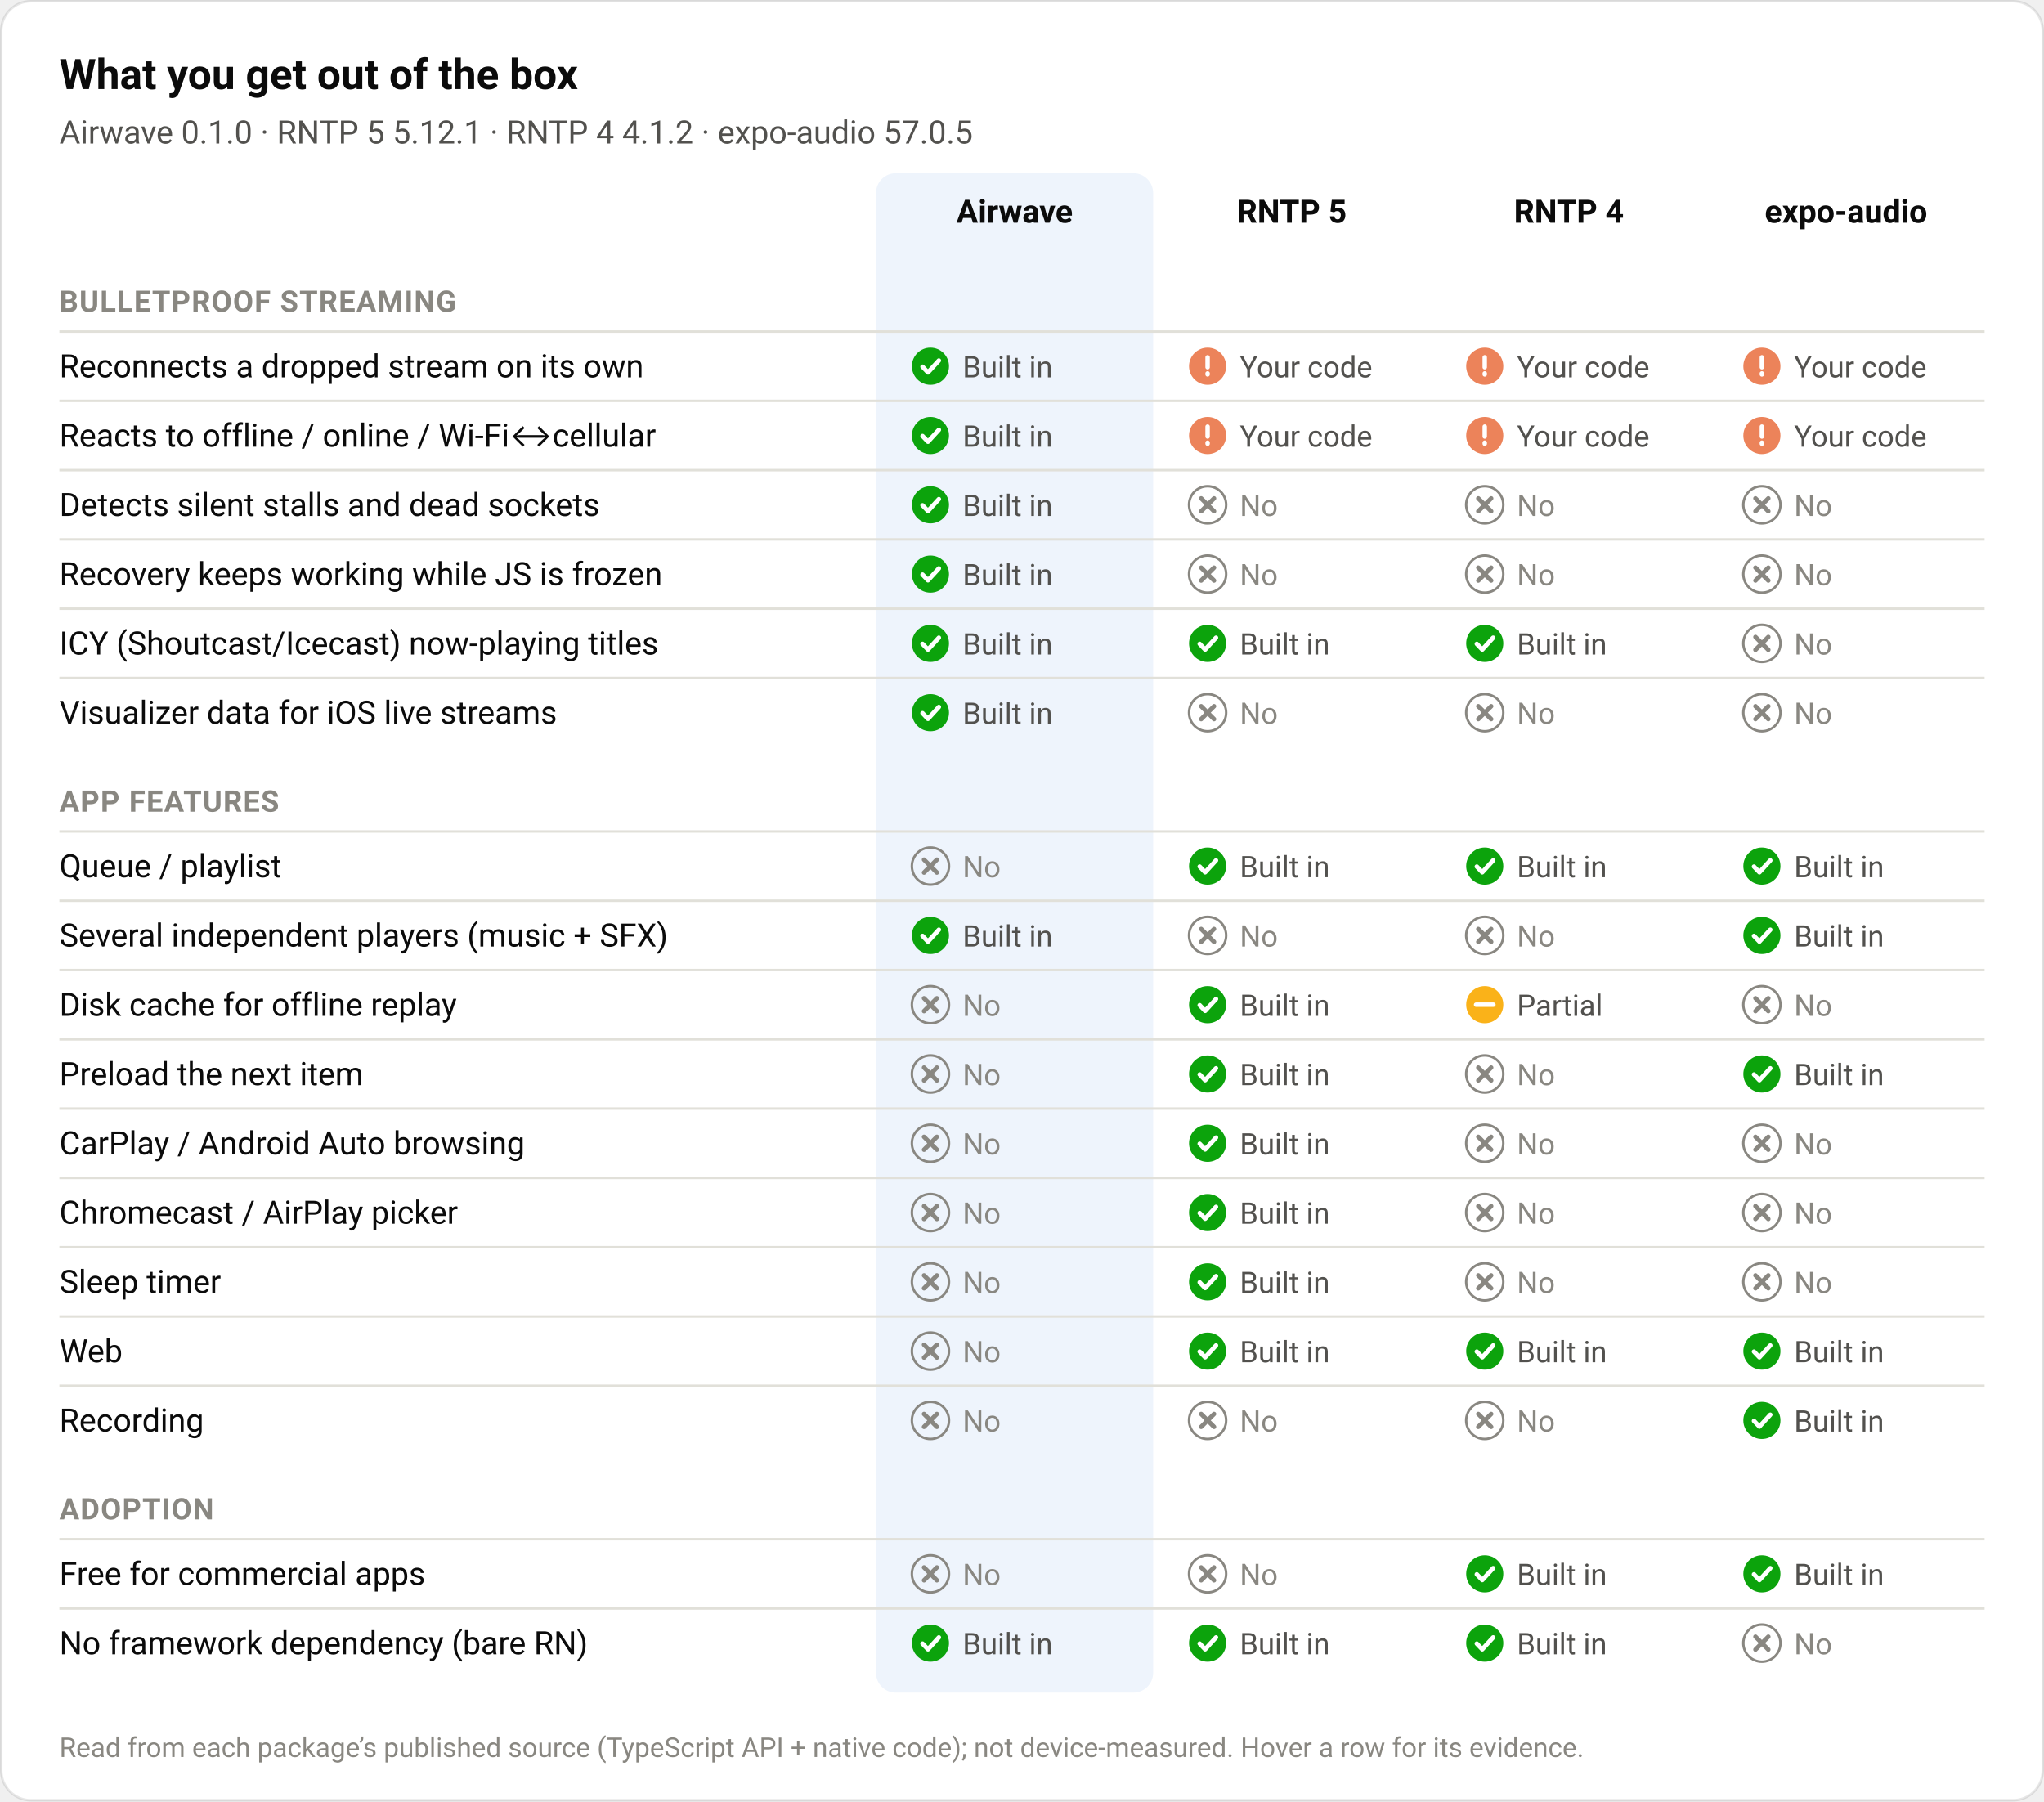
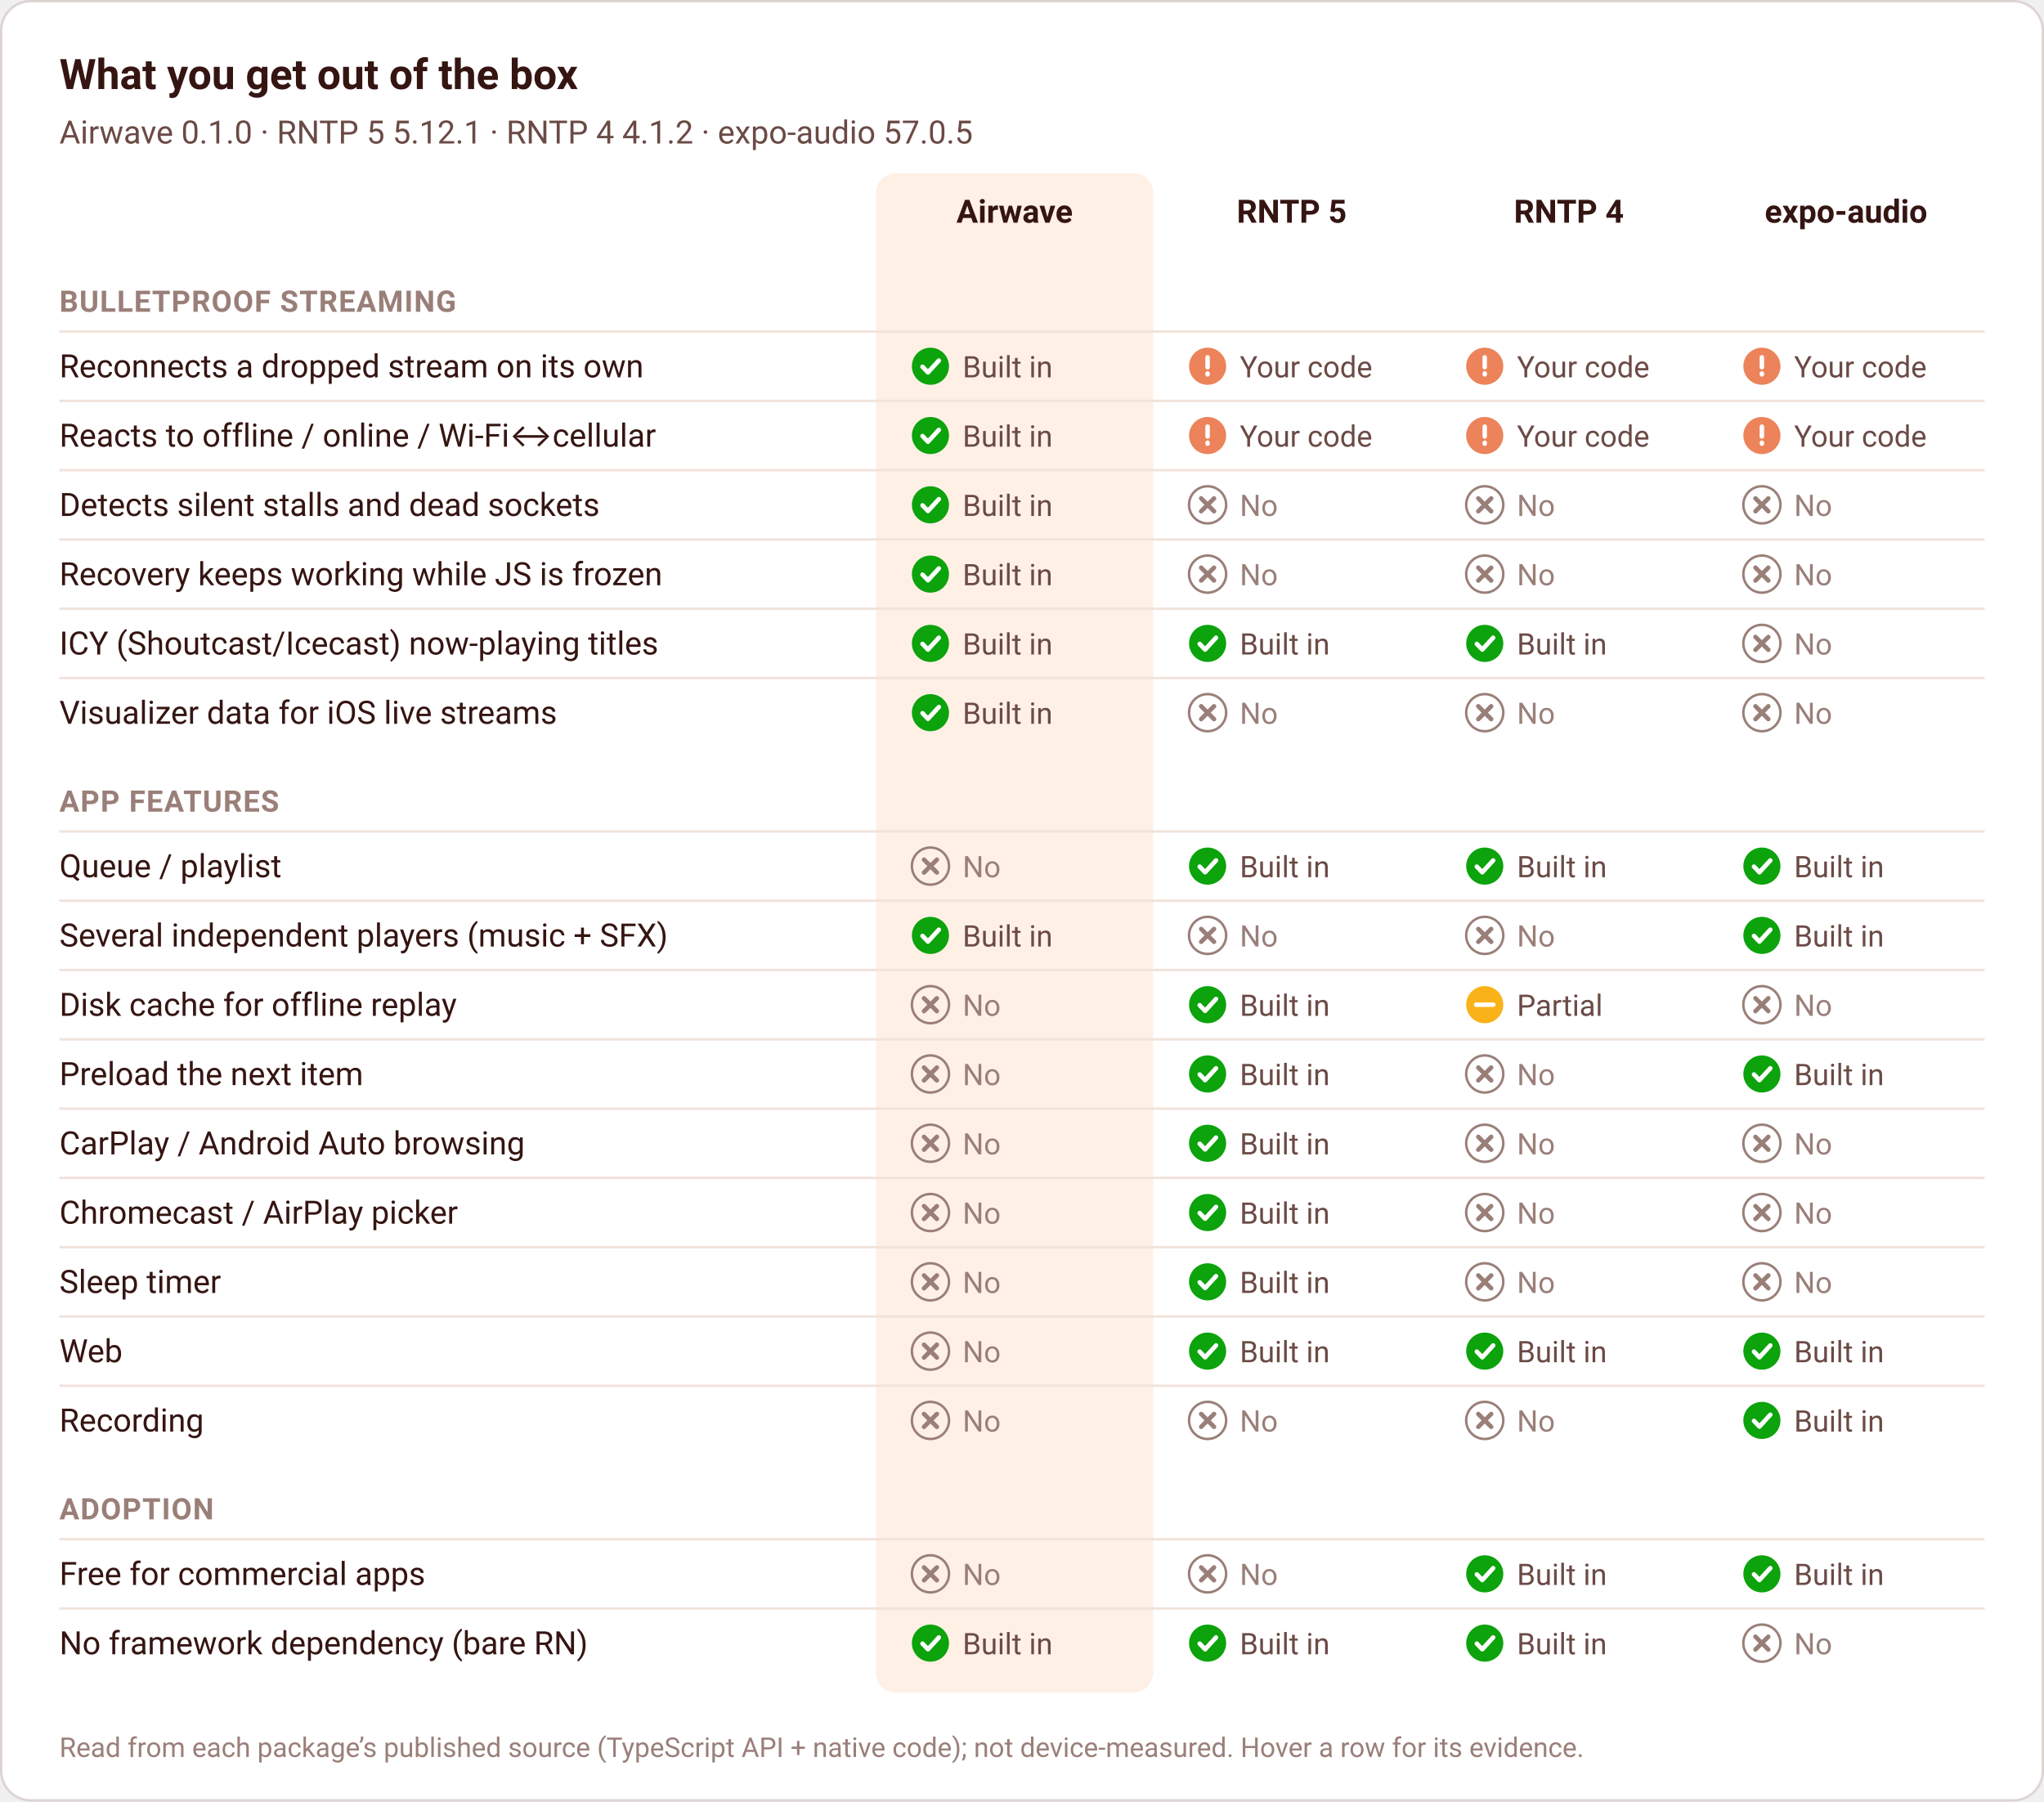
<svg xmlns="http://www.w3.org/2000/svg" width="826" height="728" viewBox="0 0 826 728" font-family="system-ui, -apple-system, &quot;Segoe UI&quot;, Roboto, sans-serif" role="img" aria-labelledby="t d">
-   <rect x="0.5" y="0.5" width="825" height="727" rx="12" fill="#ffffff" stroke="rgba(11,11,11,0.10)" />
-   <text x="24" y="36" font-size="17" font-weight="600" fill="#0b0b0b">What you get out of the box</text>
-   <text x="24" y="58" font-size="13" fill="#52514e">Airwave 0.1.0 · RNTP 5 5.12.1 · RNTP 4 4.1.2 · expo-audio 57.0.5</text>
-   <rect x="354" y="70" width="112" height="614" rx="8" fill="#eef4fc" />
-   <text x="410" y="90" font-size="13" font-weight="600" fill="#0b0b0b" text-anchor="middle">Airwave</text>
-   <text x="522" y="90" font-size="13" font-weight="600" fill="#0b0b0b" text-anchor="middle">RNTP 5</text>
-   <text x="634" y="90" font-size="13" font-weight="600" fill="#0b0b0b" text-anchor="middle">RNTP 4</text>
-   <text x="746" y="90" font-size="13" font-weight="600" fill="#0b0b0b" text-anchor="middle">expo-audio</text>
-   <text x="24" y="126" font-size="12" font-weight="600" fill="#898781" letter-spacing="0.4">BULLETPROOF STREAMING</text>
-   <line x1="24" y1="134" x2="802" y2="134" stroke="#e1e0d9" stroke-width="1" />
-   <text x="24" y="152.5" font-size="13" fill="#0b0b0b">Reconnects a dropped stream on its own</text>
+   <rect x="0.5" y="0.5" width="825" height="727" rx="12" fill="#ffffff" stroke="rgba(91,34,28,0.16)" />
+   <text x="24" y="36" font-size="17" font-weight="600" fill="#351512">What you get out of the box</text>
+   <text x="24" y="58" font-size="13" fill="#6b4a45">Airwave 0.1.0 · RNTP 5 5.12.1 · RNTP 4 4.1.2 · expo-audio 57.0.5</text>
+   <rect x="354" y="70" width="112" height="614" rx="8" fill="#fff0e6" />
+   <text x="410" y="90" font-size="13" font-weight="600" fill="#351512" text-anchor="middle">Airwave</text>
+   <text x="522" y="90" font-size="13" font-weight="600" fill="#351512" text-anchor="middle">RNTP 5</text>
+   <text x="634" y="90" font-size="13" font-weight="600" fill="#351512" text-anchor="middle">RNTP 4</text>
+   <text x="746" y="90" font-size="13" font-weight="600" fill="#351512" text-anchor="middle">expo-audio</text>
+   <text x="24" y="126" font-size="12" font-weight="600" fill="#9a7f79" letter-spacing="0.4">BULLETPROOF STREAMING</text>
+   <line x1="24" y1="134" x2="802" y2="134" stroke="#f1e3da" stroke-width="1" />
+   <text x="24" y="152.5" font-size="13" fill="#351512">Reconnects a dropped stream on its own</text>
  <g transform="translate(376,148)">
    <circle r="7.5" fill="#0ca30c" stroke="none" stroke-width="1" />
    <path d="M-3.2,0.2l2.2,2.3l4.4,-4.8" stroke="#ffffff" stroke-width="1.8" stroke-linecap="round" stroke-linejoin="round" fill="none" />
  </g>
-   <text x="389" y="152.5" font-size="12" fill="#52514e">Built in</text>
+   <text x="389" y="152.5" font-size="12" fill="#6b4a45">Built in</text>
  <g transform="translate(488,148)">
    <circle r="7.5" fill="#ec835a" stroke="none" stroke-width="1" />
    <path d="M0,-3.6v4M0,2.9v0.4" stroke="#ffffff" stroke-width="1.8" stroke-linecap="round" stroke-linejoin="round" fill="none" />
  </g>
-   <text x="501" y="152.5" font-size="12" fill="#52514e">Your code</text>
+   <text x="501" y="152.5" font-size="12" fill="#6b4a45">Your code</text>
  <g transform="translate(600,148)">
    <circle r="7.5" fill="#ec835a" stroke="none" stroke-width="1" />
    <path d="M0,-3.6v4M0,2.9v0.4" stroke="#ffffff" stroke-width="1.8" stroke-linecap="round" stroke-linejoin="round" fill="none" />
  </g>
-   <text x="613" y="152.5" font-size="12" fill="#52514e">Your code</text>
+   <text x="613" y="152.5" font-size="12" fill="#6b4a45">Your code</text>
  <g transform="translate(712,148)">
    <circle r="7.5" fill="#ec835a" stroke="none" stroke-width="1" />
    <path d="M0,-3.6v4M0,2.9v0.4" stroke="#ffffff" stroke-width="1.8" stroke-linecap="round" stroke-linejoin="round" fill="none" />
  </g>
-   <text x="725" y="152.5" font-size="12" fill="#52514e">Your code</text>
-   <line x1="24" y1="162" x2="802" y2="162" stroke="#e1e0d9" stroke-width="1" />
-   <text x="24" y="180.5" font-size="13" fill="#0b0b0b">Reacts to offline / online / Wi-Fi↔cellular</text>
+   <text x="725" y="152.5" font-size="12" fill="#6b4a45">Your code</text>
+   <line x1="24" y1="162" x2="802" y2="162" stroke="#f1e3da" stroke-width="1" />
+   <text x="24" y="180.5" font-size="13" fill="#351512">Reacts to offline / online / Wi-Fi↔cellular</text>
  <g transform="translate(376,176)">
    <circle r="7.5" fill="#0ca30c" stroke="none" stroke-width="1" />
    <path d="M-3.2,0.2l2.2,2.3l4.4,-4.8" stroke="#ffffff" stroke-width="1.8" stroke-linecap="round" stroke-linejoin="round" fill="none" />
  </g>
-   <text x="389" y="180.5" font-size="12" fill="#52514e">Built in</text>
+   <text x="389" y="180.5" font-size="12" fill="#6b4a45">Built in</text>
  <g transform="translate(488,176)">
    <circle r="7.5" fill="#ec835a" stroke="none" stroke-width="1" />
    <path d="M0,-3.6v4M0,2.9v0.4" stroke="#ffffff" stroke-width="1.8" stroke-linecap="round" stroke-linejoin="round" fill="none" />
  </g>
-   <text x="501" y="180.5" font-size="12" fill="#52514e">Your code</text>
+   <text x="501" y="180.5" font-size="12" fill="#6b4a45">Your code</text>
  <g transform="translate(600,176)">
    <circle r="7.5" fill="#ec835a" stroke="none" stroke-width="1" />
    <path d="M0,-3.6v4M0,2.9v0.4" stroke="#ffffff" stroke-width="1.8" stroke-linecap="round" stroke-linejoin="round" fill="none" />
  </g>
-   <text x="613" y="180.5" font-size="12" fill="#52514e">Your code</text>
+   <text x="613" y="180.5" font-size="12" fill="#6b4a45">Your code</text>
  <g transform="translate(712,176)">
    <circle r="7.5" fill="#ec835a" stroke="none" stroke-width="1" />
    <path d="M0,-3.6v4M0,2.9v0.4" stroke="#ffffff" stroke-width="1.8" stroke-linecap="round" stroke-linejoin="round" fill="none" />
  </g>
-   <text x="725" y="180.5" font-size="12" fill="#52514e">Your code</text>
-   <line x1="24" y1="190" x2="802" y2="190" stroke="#e1e0d9" stroke-width="1" />
-   <text x="24" y="208.5" font-size="13" fill="#0b0b0b">Detects silent stalls and dead sockets</text>
+   <text x="725" y="180.5" font-size="12" fill="#6b4a45">Your code</text>
+   <line x1="24" y1="190" x2="802" y2="190" stroke="#f1e3da" stroke-width="1" />
+   <text x="24" y="208.5" font-size="13" fill="#351512">Detects silent stalls and dead sockets</text>
  <g transform="translate(376,204)">
    <circle r="7.5" fill="#0ca30c" stroke="none" stroke-width="1" />
    <path d="M-3.2,0.2l2.2,2.3l4.4,-4.8" stroke="#ffffff" stroke-width="1.8" stroke-linecap="round" stroke-linejoin="round" fill="none" />
  </g>
-   <text x="389" y="208.5" font-size="12" fill="#52514e">Built in</text>
+   <text x="389" y="208.5" font-size="12" fill="#6b4a45">Built in</text>
  <g transform="translate(488,204)">
-     <circle r="7.5" fill="none" stroke="#898781" stroke-width="1" />
-     <path d="M-2.6,-2.6l5.2,5.2M2.6,-2.6l-5.2,5.2" stroke="#898781" stroke-width="1.8" stroke-linecap="round" stroke-linejoin="round" fill="none" />
-   </g>
-   <text x="501" y="208.5" font-size="12" fill="#898781">No</text>
+     <circle r="7.5" fill="none" stroke="#9a7f79" stroke-width="1" />
+     <path d="M-2.6,-2.6l5.2,5.2M2.6,-2.6l-5.2,5.2" stroke="#9a7f79" stroke-width="1.8" stroke-linecap="round" stroke-linejoin="round" fill="none" />
+   </g>
+   <text x="501" y="208.5" font-size="12" fill="#9a7f79">No</text>
  <g transform="translate(600,204)">
-     <circle r="7.5" fill="none" stroke="#898781" stroke-width="1" />
-     <path d="M-2.6,-2.6l5.2,5.2M2.6,-2.6l-5.2,5.2" stroke="#898781" stroke-width="1.8" stroke-linecap="round" stroke-linejoin="round" fill="none" />
-   </g>
-   <text x="613" y="208.5" font-size="12" fill="#898781">No</text>
+     <circle r="7.5" fill="none" stroke="#9a7f79" stroke-width="1" />
+     <path d="M-2.6,-2.6l5.2,5.2M2.6,-2.6l-5.2,5.2" stroke="#9a7f79" stroke-width="1.8" stroke-linecap="round" stroke-linejoin="round" fill="none" />
+   </g>
+   <text x="613" y="208.5" font-size="12" fill="#9a7f79">No</text>
  <g transform="translate(712,204)">
-     <circle r="7.5" fill="none" stroke="#898781" stroke-width="1" />
-     <path d="M-2.6,-2.6l5.2,5.2M2.6,-2.6l-5.2,5.2" stroke="#898781" stroke-width="1.8" stroke-linecap="round" stroke-linejoin="round" fill="none" />
-   </g>
-   <text x="725" y="208.5" font-size="12" fill="#898781">No</text>
-   <line x1="24" y1="218" x2="802" y2="218" stroke="#e1e0d9" stroke-width="1" />
-   <text x="24" y="236.5" font-size="13" fill="#0b0b0b">Recovery keeps working while JS is frozen</text>
+     <circle r="7.5" fill="none" stroke="#9a7f79" stroke-width="1" />
+     <path d="M-2.6,-2.6l5.2,5.2M2.6,-2.6l-5.2,5.2" stroke="#9a7f79" stroke-width="1.8" stroke-linecap="round" stroke-linejoin="round" fill="none" />
+   </g>
+   <text x="725" y="208.5" font-size="12" fill="#9a7f79">No</text>
+   <line x1="24" y1="218" x2="802" y2="218" stroke="#f1e3da" stroke-width="1" />
+   <text x="24" y="236.5" font-size="13" fill="#351512">Recovery keeps working while JS is frozen</text>
  <g transform="translate(376,232)">
    <circle r="7.5" fill="#0ca30c" stroke="none" stroke-width="1" />
    <path d="M-3.2,0.2l2.2,2.3l4.4,-4.8" stroke="#ffffff" stroke-width="1.8" stroke-linecap="round" stroke-linejoin="round" fill="none" />
  </g>
-   <text x="389" y="236.5" font-size="12" fill="#52514e">Built in</text>
+   <text x="389" y="236.5" font-size="12" fill="#6b4a45">Built in</text>
  <g transform="translate(488,232)">
-     <circle r="7.5" fill="none" stroke="#898781" stroke-width="1" />
-     <path d="M-2.6,-2.6l5.2,5.2M2.6,-2.6l-5.2,5.2" stroke="#898781" stroke-width="1.8" stroke-linecap="round" stroke-linejoin="round" fill="none" />
-   </g>
-   <text x="501" y="236.5" font-size="12" fill="#898781">No</text>
+     <circle r="7.5" fill="none" stroke="#9a7f79" stroke-width="1" />
+     <path d="M-2.6,-2.6l5.2,5.2M2.6,-2.6l-5.2,5.2" stroke="#9a7f79" stroke-width="1.8" stroke-linecap="round" stroke-linejoin="round" fill="none" />
+   </g>
+   <text x="501" y="236.5" font-size="12" fill="#9a7f79">No</text>
  <g transform="translate(600,232)">
-     <circle r="7.5" fill="none" stroke="#898781" stroke-width="1" />
-     <path d="M-2.6,-2.6l5.2,5.2M2.6,-2.6l-5.2,5.2" stroke="#898781" stroke-width="1.8" stroke-linecap="round" stroke-linejoin="round" fill="none" />
-   </g>
-   <text x="613" y="236.5" font-size="12" fill="#898781">No</text>
+     <circle r="7.5" fill="none" stroke="#9a7f79" stroke-width="1" />
+     <path d="M-2.6,-2.6l5.2,5.2M2.6,-2.6l-5.2,5.2" stroke="#9a7f79" stroke-width="1.8" stroke-linecap="round" stroke-linejoin="round" fill="none" />
+   </g>
+   <text x="613" y="236.5" font-size="12" fill="#9a7f79">No</text>
  <g transform="translate(712,232)">
-     <circle r="7.5" fill="none" stroke="#898781" stroke-width="1" />
-     <path d="M-2.6,-2.6l5.2,5.2M2.6,-2.6l-5.2,5.2" stroke="#898781" stroke-width="1.8" stroke-linecap="round" stroke-linejoin="round" fill="none" />
-   </g>
-   <text x="725" y="236.5" font-size="12" fill="#898781">No</text>
-   <line x1="24" y1="246" x2="802" y2="246" stroke="#e1e0d9" stroke-width="1" />
-   <text x="24" y="264.5" font-size="13" fill="#0b0b0b">ICY (Shoutcast/Icecast) now-playing titles</text>
+     <circle r="7.5" fill="none" stroke="#9a7f79" stroke-width="1" />
+     <path d="M-2.6,-2.6l5.2,5.2M2.6,-2.6l-5.2,5.2" stroke="#9a7f79" stroke-width="1.8" stroke-linecap="round" stroke-linejoin="round" fill="none" />
+   </g>
+   <text x="725" y="236.5" font-size="12" fill="#9a7f79">No</text>
+   <line x1="24" y1="246" x2="802" y2="246" stroke="#f1e3da" stroke-width="1" />
+   <text x="24" y="264.5" font-size="13" fill="#351512">ICY (Shoutcast/Icecast) now-playing titles</text>
  <g transform="translate(376,260)">
    <circle r="7.5" fill="#0ca30c" stroke="none" stroke-width="1" />
    <path d="M-3.2,0.2l2.2,2.3l4.4,-4.8" stroke="#ffffff" stroke-width="1.8" stroke-linecap="round" stroke-linejoin="round" fill="none" />
  </g>
-   <text x="389" y="264.5" font-size="12" fill="#52514e">Built in</text>
+   <text x="389" y="264.5" font-size="12" fill="#6b4a45">Built in</text>
  <g transform="translate(488,260)">
    <circle r="7.5" fill="#0ca30c" stroke="none" stroke-width="1" />
    <path d="M-3.2,0.2l2.2,2.3l4.4,-4.8" stroke="#ffffff" stroke-width="1.8" stroke-linecap="round" stroke-linejoin="round" fill="none" />
  </g>
-   <text x="501" y="264.5" font-size="12" fill="#52514e">Built in</text>
+   <text x="501" y="264.5" font-size="12" fill="#6b4a45">Built in</text>
  <g transform="translate(600,260)">
    <circle r="7.5" fill="#0ca30c" stroke="none" stroke-width="1" />
    <path d="M-3.2,0.2l2.2,2.3l4.4,-4.8" stroke="#ffffff" stroke-width="1.8" stroke-linecap="round" stroke-linejoin="round" fill="none" />
  </g>
-   <text x="613" y="264.5" font-size="12" fill="#52514e">Built in</text>
+   <text x="613" y="264.5" font-size="12" fill="#6b4a45">Built in</text>
  <g transform="translate(712,260)">
-     <circle r="7.5" fill="none" stroke="#898781" stroke-width="1" />
-     <path d="M-2.6,-2.6l5.2,5.2M2.6,-2.6l-5.2,5.2" stroke="#898781" stroke-width="1.8" stroke-linecap="round" stroke-linejoin="round" fill="none" />
-   </g>
-   <text x="725" y="264.5" font-size="12" fill="#898781">No</text>
-   <line x1="24" y1="274" x2="802" y2="274" stroke="#e1e0d9" stroke-width="1" />
-   <text x="24" y="292.5" font-size="13" fill="#0b0b0b">Visualizer data for iOS live streams</text>
+     <circle r="7.5" fill="none" stroke="#9a7f79" stroke-width="1" />
+     <path d="M-2.6,-2.6l5.2,5.2M2.6,-2.6l-5.2,5.2" stroke="#9a7f79" stroke-width="1.8" stroke-linecap="round" stroke-linejoin="round" fill="none" />
+   </g>
+   <text x="725" y="264.5" font-size="12" fill="#9a7f79">No</text>
+   <line x1="24" y1="274" x2="802" y2="274" stroke="#f1e3da" stroke-width="1" />
+   <text x="24" y="292.5" font-size="13" fill="#351512">Visualizer data for iOS live streams</text>
  <g transform="translate(376,288)">
    <circle r="7.5" fill="#0ca30c" stroke="none" stroke-width="1" />
    <path d="M-3.2,0.2l2.2,2.3l4.4,-4.8" stroke="#ffffff" stroke-width="1.8" stroke-linecap="round" stroke-linejoin="round" fill="none" />
  </g>
-   <text x="389" y="292.5" font-size="12" fill="#52514e">Built in</text>
+   <text x="389" y="292.5" font-size="12" fill="#6b4a45">Built in</text>
  <g transform="translate(488,288)">
-     <circle r="7.5" fill="none" stroke="#898781" stroke-width="1" />
-     <path d="M-2.6,-2.6l5.2,5.2M2.6,-2.6l-5.2,5.2" stroke="#898781" stroke-width="1.8" stroke-linecap="round" stroke-linejoin="round" fill="none" />
-   </g>
-   <text x="501" y="292.5" font-size="12" fill="#898781">No</text>
+     <circle r="7.5" fill="none" stroke="#9a7f79" stroke-width="1" />
+     <path d="M-2.6,-2.6l5.2,5.2M2.6,-2.6l-5.2,5.2" stroke="#9a7f79" stroke-width="1.8" stroke-linecap="round" stroke-linejoin="round" fill="none" />
+   </g>
+   <text x="501" y="292.5" font-size="12" fill="#9a7f79">No</text>
  <g transform="translate(600,288)">
-     <circle r="7.5" fill="none" stroke="#898781" stroke-width="1" />
-     <path d="M-2.6,-2.6l5.2,5.2M2.6,-2.6l-5.2,5.2" stroke="#898781" stroke-width="1.8" stroke-linecap="round" stroke-linejoin="round" fill="none" />
-   </g>
-   <text x="613" y="292.5" font-size="12" fill="#898781">No</text>
+     <circle r="7.5" fill="none" stroke="#9a7f79" stroke-width="1" />
+     <path d="M-2.6,-2.6l5.2,5.2M2.6,-2.6l-5.2,5.2" stroke="#9a7f79" stroke-width="1.8" stroke-linecap="round" stroke-linejoin="round" fill="none" />
+   </g>
+   <text x="613" y="292.5" font-size="12" fill="#9a7f79">No</text>
  <g transform="translate(712,288)">
-     <circle r="7.5" fill="none" stroke="#898781" stroke-width="1" />
-     <path d="M-2.6,-2.6l5.2,5.2M2.6,-2.6l-5.2,5.2" stroke="#898781" stroke-width="1.8" stroke-linecap="round" stroke-linejoin="round" fill="none" />
-   </g>
-   <text x="725" y="292.5" font-size="12" fill="#898781">No</text>
-   <text x="24" y="328" font-size="12" font-weight="600" fill="#898781" letter-spacing="0.4">APP FEATURES</text>
-   <line x1="24" y1="336" x2="802" y2="336" stroke="#e1e0d9" stroke-width="1" />
-   <text x="24" y="354.5" font-size="13" fill="#0b0b0b">Queue / playlist</text>
+     <circle r="7.5" fill="none" stroke="#9a7f79" stroke-width="1" />
+     <path d="M-2.6,-2.6l5.2,5.2M2.6,-2.6l-5.2,5.2" stroke="#9a7f79" stroke-width="1.8" stroke-linecap="round" stroke-linejoin="round" fill="none" />
+   </g>
+   <text x="725" y="292.5" font-size="12" fill="#9a7f79">No</text>
+   <text x="24" y="328" font-size="12" font-weight="600" fill="#9a7f79" letter-spacing="0.4">APP FEATURES</text>
+   <line x1="24" y1="336" x2="802" y2="336" stroke="#f1e3da" stroke-width="1" />
+   <text x="24" y="354.5" font-size="13" fill="#351512">Queue / playlist</text>
  <g transform="translate(376,350)">
-     <circle r="7.5" fill="none" stroke="#898781" stroke-width="1" />
-     <path d="M-2.6,-2.6l5.2,5.2M2.6,-2.6l-5.2,5.2" stroke="#898781" stroke-width="1.8" stroke-linecap="round" stroke-linejoin="round" fill="none" />
-   </g>
-   <text x="389" y="354.5" font-size="12" fill="#898781">No</text>
+     <circle r="7.5" fill="none" stroke="#9a7f79" stroke-width="1" />
+     <path d="M-2.6,-2.6l5.2,5.2M2.6,-2.6l-5.2,5.2" stroke="#9a7f79" stroke-width="1.8" stroke-linecap="round" stroke-linejoin="round" fill="none" />
+   </g>
+   <text x="389" y="354.5" font-size="12" fill="#9a7f79">No</text>
  <g transform="translate(488,350)">
    <circle r="7.5" fill="#0ca30c" stroke="none" stroke-width="1" />
    <path d="M-3.2,0.2l2.2,2.3l4.4,-4.8" stroke="#ffffff" stroke-width="1.8" stroke-linecap="round" stroke-linejoin="round" fill="none" />
  </g>
-   <text x="501" y="354.5" font-size="12" fill="#52514e">Built in</text>
+   <text x="501" y="354.5" font-size="12" fill="#6b4a45">Built in</text>
  <g transform="translate(600,350)">
    <circle r="7.5" fill="#0ca30c" stroke="none" stroke-width="1" />
    <path d="M-3.2,0.2l2.2,2.3l4.4,-4.8" stroke="#ffffff" stroke-width="1.8" stroke-linecap="round" stroke-linejoin="round" fill="none" />
  </g>
-   <text x="613" y="354.5" font-size="12" fill="#52514e">Built in</text>
+   <text x="613" y="354.5" font-size="12" fill="#6b4a45">Built in</text>
  <g transform="translate(712,350)">
    <circle r="7.5" fill="#0ca30c" stroke="none" stroke-width="1" />
    <path d="M-3.2,0.2l2.2,2.3l4.4,-4.8" stroke="#ffffff" stroke-width="1.8" stroke-linecap="round" stroke-linejoin="round" fill="none" />
  </g>
-   <text x="725" y="354.5" font-size="12" fill="#52514e">Built in</text>
-   <line x1="24" y1="364" x2="802" y2="364" stroke="#e1e0d9" stroke-width="1" />
-   <text x="24" y="382.5" font-size="13" fill="#0b0b0b">Several independent players (music + SFX)</text>
+   <text x="725" y="354.5" font-size="12" fill="#6b4a45">Built in</text>
+   <line x1="24" y1="364" x2="802" y2="364" stroke="#f1e3da" stroke-width="1" />
+   <text x="24" y="382.5" font-size="13" fill="#351512">Several independent players (music + SFX)</text>
  <g transform="translate(376,378)">
    <circle r="7.5" fill="#0ca30c" stroke="none" stroke-width="1" />
    <path d="M-3.2,0.2l2.2,2.3l4.4,-4.8" stroke="#ffffff" stroke-width="1.8" stroke-linecap="round" stroke-linejoin="round" fill="none" />
  </g>
-   <text x="389" y="382.5" font-size="12" fill="#52514e">Built in</text>
+   <text x="389" y="382.5" font-size="12" fill="#6b4a45">Built in</text>
  <g transform="translate(488,378)">
-     <circle r="7.5" fill="none" stroke="#898781" stroke-width="1" />
-     <path d="M-2.6,-2.6l5.2,5.2M2.6,-2.6l-5.2,5.2" stroke="#898781" stroke-width="1.8" stroke-linecap="round" stroke-linejoin="round" fill="none" />
-   </g>
-   <text x="501" y="382.5" font-size="12" fill="#898781">No</text>
+     <circle r="7.5" fill="none" stroke="#9a7f79" stroke-width="1" />
+     <path d="M-2.6,-2.6l5.2,5.2M2.6,-2.6l-5.2,5.2" stroke="#9a7f79" stroke-width="1.8" stroke-linecap="round" stroke-linejoin="round" fill="none" />
+   </g>
+   <text x="501" y="382.5" font-size="12" fill="#9a7f79">No</text>
  <g transform="translate(600,378)">
-     <circle r="7.5" fill="none" stroke="#898781" stroke-width="1" />
-     <path d="M-2.6,-2.6l5.2,5.2M2.6,-2.6l-5.2,5.2" stroke="#898781" stroke-width="1.8" stroke-linecap="round" stroke-linejoin="round" fill="none" />
-   </g>
-   <text x="613" y="382.5" font-size="12" fill="#898781">No</text>
+     <circle r="7.5" fill="none" stroke="#9a7f79" stroke-width="1" />
+     <path d="M-2.6,-2.6l5.2,5.2M2.6,-2.6l-5.2,5.2" stroke="#9a7f79" stroke-width="1.8" stroke-linecap="round" stroke-linejoin="round" fill="none" />
+   </g>
+   <text x="613" y="382.5" font-size="12" fill="#9a7f79">No</text>
  <g transform="translate(712,378)">
    <circle r="7.5" fill="#0ca30c" stroke="none" stroke-width="1" />
    <path d="M-3.2,0.2l2.2,2.3l4.4,-4.8" stroke="#ffffff" stroke-width="1.8" stroke-linecap="round" stroke-linejoin="round" fill="none" />
  </g>
-   <text x="725" y="382.5" font-size="12" fill="#52514e">Built in</text>
-   <line x1="24" y1="392" x2="802" y2="392" stroke="#e1e0d9" stroke-width="1" />
-   <text x="24" y="410.5" font-size="13" fill="#0b0b0b">Disk cache for offline replay</text>
+   <text x="725" y="382.5" font-size="12" fill="#6b4a45">Built in</text>
+   <line x1="24" y1="392" x2="802" y2="392" stroke="#f1e3da" stroke-width="1" />
+   <text x="24" y="410.5" font-size="13" fill="#351512">Disk cache for offline replay</text>
  <g transform="translate(376,406)">
-     <circle r="7.5" fill="none" stroke="#898781" stroke-width="1" />
-     <path d="M-2.6,-2.6l5.2,5.2M2.6,-2.6l-5.2,5.2" stroke="#898781" stroke-width="1.8" stroke-linecap="round" stroke-linejoin="round" fill="none" />
-   </g>
-   <text x="389" y="410.5" font-size="12" fill="#898781">No</text>
+     <circle r="7.5" fill="none" stroke="#9a7f79" stroke-width="1" />
+     <path d="M-2.6,-2.6l5.2,5.2M2.6,-2.6l-5.2,5.2" stroke="#9a7f79" stroke-width="1.8" stroke-linecap="round" stroke-linejoin="round" fill="none" />
+   </g>
+   <text x="389" y="410.5" font-size="12" fill="#9a7f79">No</text>
  <g transform="translate(488,406)">
    <circle r="7.5" fill="#0ca30c" stroke="none" stroke-width="1" />
    <path d="M-3.2,0.2l2.2,2.3l4.4,-4.8" stroke="#ffffff" stroke-width="1.8" stroke-linecap="round" stroke-linejoin="round" fill="none" />
  </g>
-   <text x="501" y="410.5" font-size="12" fill="#52514e">Built in</text>
+   <text x="501" y="410.5" font-size="12" fill="#6b4a45">Built in</text>
  <g transform="translate(600,406)">
    <circle r="7.5" fill="#fab219" stroke="none" stroke-width="1" />
    <path d="M-3.5,0h7" stroke="#ffffff" stroke-width="1.8" stroke-linecap="round" stroke-linejoin="round" fill="none" />
  </g>
-   <text x="613" y="410.5" font-size="12" fill="#52514e">Partial</text>
+   <text x="613" y="410.5" font-size="12" fill="#6b4a45">Partial</text>
  <g transform="translate(712,406)">
-     <circle r="7.5" fill="none" stroke="#898781" stroke-width="1" />
-     <path d="M-2.6,-2.6l5.2,5.2M2.6,-2.6l-5.2,5.2" stroke="#898781" stroke-width="1.8" stroke-linecap="round" stroke-linejoin="round" fill="none" />
-   </g>
-   <text x="725" y="410.5" font-size="12" fill="#898781">No</text>
-   <line x1="24" y1="420" x2="802" y2="420" stroke="#e1e0d9" stroke-width="1" />
-   <text x="24" y="438.5" font-size="13" fill="#0b0b0b">Preload the next item</text>
+     <circle r="7.5" fill="none" stroke="#9a7f79" stroke-width="1" />
+     <path d="M-2.6,-2.6l5.2,5.2M2.6,-2.6l-5.2,5.2" stroke="#9a7f79" stroke-width="1.8" stroke-linecap="round" stroke-linejoin="round" fill="none" />
+   </g>
+   <text x="725" y="410.5" font-size="12" fill="#9a7f79">No</text>
+   <line x1="24" y1="420" x2="802" y2="420" stroke="#f1e3da" stroke-width="1" />
+   <text x="24" y="438.5" font-size="13" fill="#351512">Preload the next item</text>
  <g transform="translate(376,434)">
-     <circle r="7.5" fill="none" stroke="#898781" stroke-width="1" />
-     <path d="M-2.6,-2.6l5.2,5.2M2.6,-2.6l-5.2,5.2" stroke="#898781" stroke-width="1.8" stroke-linecap="round" stroke-linejoin="round" fill="none" />
-   </g>
-   <text x="389" y="438.5" font-size="12" fill="#898781">No</text>
+     <circle r="7.5" fill="none" stroke="#9a7f79" stroke-width="1" />
+     <path d="M-2.6,-2.6l5.2,5.2M2.6,-2.6l-5.2,5.2" stroke="#9a7f79" stroke-width="1.8" stroke-linecap="round" stroke-linejoin="round" fill="none" />
+   </g>
+   <text x="389" y="438.5" font-size="12" fill="#9a7f79">No</text>
  <g transform="translate(488,434)">
    <circle r="7.5" fill="#0ca30c" stroke="none" stroke-width="1" />
    <path d="M-3.2,0.2l2.2,2.3l4.4,-4.8" stroke="#ffffff" stroke-width="1.8" stroke-linecap="round" stroke-linejoin="round" fill="none" />
  </g>
-   <text x="501" y="438.5" font-size="12" fill="#52514e">Built in</text>
+   <text x="501" y="438.5" font-size="12" fill="#6b4a45">Built in</text>
  <g transform="translate(600,434)">
-     <circle r="7.5" fill="none" stroke="#898781" stroke-width="1" />
-     <path d="M-2.6,-2.6l5.2,5.2M2.6,-2.6l-5.2,5.2" stroke="#898781" stroke-width="1.8" stroke-linecap="round" stroke-linejoin="round" fill="none" />
-   </g>
-   <text x="613" y="438.5" font-size="12" fill="#898781">No</text>
+     <circle r="7.5" fill="none" stroke="#9a7f79" stroke-width="1" />
+     <path d="M-2.6,-2.6l5.2,5.2M2.6,-2.6l-5.2,5.2" stroke="#9a7f79" stroke-width="1.8" stroke-linecap="round" stroke-linejoin="round" fill="none" />
+   </g>
+   <text x="613" y="438.5" font-size="12" fill="#9a7f79">No</text>
  <g transform="translate(712,434)">
    <circle r="7.5" fill="#0ca30c" stroke="none" stroke-width="1" />
    <path d="M-3.2,0.2l2.2,2.3l4.4,-4.8" stroke="#ffffff" stroke-width="1.8" stroke-linecap="round" stroke-linejoin="round" fill="none" />
  </g>
-   <text x="725" y="438.5" font-size="12" fill="#52514e">Built in</text>
-   <line x1="24" y1="448" x2="802" y2="448" stroke="#e1e0d9" stroke-width="1" />
-   <text x="24" y="466.5" font-size="13" fill="#0b0b0b">CarPlay / Android Auto browsing</text>
+   <text x="725" y="438.5" font-size="12" fill="#6b4a45">Built in</text>
+   <line x1="24" y1="448" x2="802" y2="448" stroke="#f1e3da" stroke-width="1" />
+   <text x="24" y="466.5" font-size="13" fill="#351512">CarPlay / Android Auto browsing</text>
  <g transform="translate(376,462)">
-     <circle r="7.5" fill="none" stroke="#898781" stroke-width="1" />
-     <path d="M-2.6,-2.6l5.2,5.2M2.6,-2.6l-5.2,5.2" stroke="#898781" stroke-width="1.8" stroke-linecap="round" stroke-linejoin="round" fill="none" />
-   </g>
-   <text x="389" y="466.5" font-size="12" fill="#898781">No</text>
+     <circle r="7.5" fill="none" stroke="#9a7f79" stroke-width="1" />
+     <path d="M-2.6,-2.6l5.2,5.2M2.6,-2.6l-5.2,5.2" stroke="#9a7f79" stroke-width="1.8" stroke-linecap="round" stroke-linejoin="round" fill="none" />
+   </g>
+   <text x="389" y="466.5" font-size="12" fill="#9a7f79">No</text>
  <g transform="translate(488,462)">
    <circle r="7.5" fill="#0ca30c" stroke="none" stroke-width="1" />
    <path d="M-3.2,0.2l2.2,2.3l4.4,-4.8" stroke="#ffffff" stroke-width="1.8" stroke-linecap="round" stroke-linejoin="round" fill="none" />
  </g>
-   <text x="501" y="466.5" font-size="12" fill="#52514e">Built in</text>
+   <text x="501" y="466.5" font-size="12" fill="#6b4a45">Built in</text>
  <g transform="translate(600,462)">
-     <circle r="7.5" fill="none" stroke="#898781" stroke-width="1" />
-     <path d="M-2.6,-2.6l5.2,5.2M2.6,-2.6l-5.2,5.2" stroke="#898781" stroke-width="1.8" stroke-linecap="round" stroke-linejoin="round" fill="none" />
-   </g>
-   <text x="613" y="466.5" font-size="12" fill="#898781">No</text>
+     <circle r="7.5" fill="none" stroke="#9a7f79" stroke-width="1" />
+     <path d="M-2.6,-2.6l5.2,5.2M2.6,-2.6l-5.2,5.2" stroke="#9a7f79" stroke-width="1.8" stroke-linecap="round" stroke-linejoin="round" fill="none" />
+   </g>
+   <text x="613" y="466.5" font-size="12" fill="#9a7f79">No</text>
  <g transform="translate(712,462)">
-     <circle r="7.5" fill="none" stroke="#898781" stroke-width="1" />
-     <path d="M-2.6,-2.6l5.2,5.2M2.6,-2.6l-5.2,5.2" stroke="#898781" stroke-width="1.8" stroke-linecap="round" stroke-linejoin="round" fill="none" />
-   </g>
-   <text x="725" y="466.5" font-size="12" fill="#898781">No</text>
-   <line x1="24" y1="476" x2="802" y2="476" stroke="#e1e0d9" stroke-width="1" />
-   <text x="24" y="494.5" font-size="13" fill="#0b0b0b">Chromecast / AirPlay picker</text>
+     <circle r="7.5" fill="none" stroke="#9a7f79" stroke-width="1" />
+     <path d="M-2.6,-2.6l5.2,5.2M2.6,-2.6l-5.2,5.2" stroke="#9a7f79" stroke-width="1.8" stroke-linecap="round" stroke-linejoin="round" fill="none" />
+   </g>
+   <text x="725" y="466.5" font-size="12" fill="#9a7f79">No</text>
+   <line x1="24" y1="476" x2="802" y2="476" stroke="#f1e3da" stroke-width="1" />
+   <text x="24" y="494.5" font-size="13" fill="#351512">Chromecast / AirPlay picker</text>
  <g transform="translate(376,490)">
-     <circle r="7.5" fill="none" stroke="#898781" stroke-width="1" />
-     <path d="M-2.6,-2.6l5.2,5.2M2.6,-2.6l-5.2,5.2" stroke="#898781" stroke-width="1.8" stroke-linecap="round" stroke-linejoin="round" fill="none" />
-   </g>
-   <text x="389" y="494.5" font-size="12" fill="#898781">No</text>
+     <circle r="7.5" fill="none" stroke="#9a7f79" stroke-width="1" />
+     <path d="M-2.6,-2.6l5.2,5.2M2.6,-2.6l-5.2,5.2" stroke="#9a7f79" stroke-width="1.8" stroke-linecap="round" stroke-linejoin="round" fill="none" />
+   </g>
+   <text x="389" y="494.5" font-size="12" fill="#9a7f79">No</text>
  <g transform="translate(488,490)">
    <circle r="7.5" fill="#0ca30c" stroke="none" stroke-width="1" />
    <path d="M-3.2,0.2l2.2,2.3l4.4,-4.8" stroke="#ffffff" stroke-width="1.8" stroke-linecap="round" stroke-linejoin="round" fill="none" />
  </g>
-   <text x="501" y="494.5" font-size="12" fill="#52514e">Built in</text>
+   <text x="501" y="494.5" font-size="12" fill="#6b4a45">Built in</text>
  <g transform="translate(600,490)">
-     <circle r="7.5" fill="none" stroke="#898781" stroke-width="1" />
-     <path d="M-2.6,-2.6l5.2,5.2M2.6,-2.6l-5.2,5.2" stroke="#898781" stroke-width="1.8" stroke-linecap="round" stroke-linejoin="round" fill="none" />
-   </g>
-   <text x="613" y="494.5" font-size="12" fill="#898781">No</text>
+     <circle r="7.5" fill="none" stroke="#9a7f79" stroke-width="1" />
+     <path d="M-2.6,-2.6l5.2,5.2M2.6,-2.6l-5.2,5.2" stroke="#9a7f79" stroke-width="1.8" stroke-linecap="round" stroke-linejoin="round" fill="none" />
+   </g>
+   <text x="613" y="494.5" font-size="12" fill="#9a7f79">No</text>
  <g transform="translate(712,490)">
-     <circle r="7.5" fill="none" stroke="#898781" stroke-width="1" />
-     <path d="M-2.6,-2.6l5.2,5.2M2.6,-2.6l-5.2,5.2" stroke="#898781" stroke-width="1.8" stroke-linecap="round" stroke-linejoin="round" fill="none" />
-   </g>
-   <text x="725" y="494.5" font-size="12" fill="#898781">No</text>
-   <line x1="24" y1="504" x2="802" y2="504" stroke="#e1e0d9" stroke-width="1" />
-   <text x="24" y="522.5" font-size="13" fill="#0b0b0b">Sleep timer</text>
+     <circle r="7.5" fill="none" stroke="#9a7f79" stroke-width="1" />
+     <path d="M-2.6,-2.6l5.2,5.2M2.6,-2.6l-5.2,5.2" stroke="#9a7f79" stroke-width="1.8" stroke-linecap="round" stroke-linejoin="round" fill="none" />
+   </g>
+   <text x="725" y="494.5" font-size="12" fill="#9a7f79">No</text>
+   <line x1="24" y1="504" x2="802" y2="504" stroke="#f1e3da" stroke-width="1" />
+   <text x="24" y="522.5" font-size="13" fill="#351512">Sleep timer</text>
  <g transform="translate(376,518)">
-     <circle r="7.5" fill="none" stroke="#898781" stroke-width="1" />
-     <path d="M-2.6,-2.6l5.2,5.2M2.6,-2.6l-5.2,5.2" stroke="#898781" stroke-width="1.8" stroke-linecap="round" stroke-linejoin="round" fill="none" />
-   </g>
-   <text x="389" y="522.5" font-size="12" fill="#898781">No</text>
+     <circle r="7.5" fill="none" stroke="#9a7f79" stroke-width="1" />
+     <path d="M-2.6,-2.6l5.2,5.2M2.6,-2.6l-5.2,5.2" stroke="#9a7f79" stroke-width="1.8" stroke-linecap="round" stroke-linejoin="round" fill="none" />
+   </g>
+   <text x="389" y="522.5" font-size="12" fill="#9a7f79">No</text>
  <g transform="translate(488,518)">
    <circle r="7.5" fill="#0ca30c" stroke="none" stroke-width="1" />
    <path d="M-3.2,0.2l2.2,2.3l4.4,-4.8" stroke="#ffffff" stroke-width="1.8" stroke-linecap="round" stroke-linejoin="round" fill="none" />
  </g>
-   <text x="501" y="522.5" font-size="12" fill="#52514e">Built in</text>
+   <text x="501" y="522.5" font-size="12" fill="#6b4a45">Built in</text>
  <g transform="translate(600,518)">
-     <circle r="7.5" fill="none" stroke="#898781" stroke-width="1" />
-     <path d="M-2.6,-2.6l5.2,5.2M2.6,-2.6l-5.2,5.2" stroke="#898781" stroke-width="1.8" stroke-linecap="round" stroke-linejoin="round" fill="none" />
-   </g>
-   <text x="613" y="522.5" font-size="12" fill="#898781">No</text>
+     <circle r="7.5" fill="none" stroke="#9a7f79" stroke-width="1" />
+     <path d="M-2.6,-2.6l5.2,5.2M2.6,-2.6l-5.2,5.2" stroke="#9a7f79" stroke-width="1.8" stroke-linecap="round" stroke-linejoin="round" fill="none" />
+   </g>
+   <text x="613" y="522.5" font-size="12" fill="#9a7f79">No</text>
  <g transform="translate(712,518)">
-     <circle r="7.5" fill="none" stroke="#898781" stroke-width="1" />
-     <path d="M-2.6,-2.6l5.2,5.2M2.6,-2.6l-5.2,5.2" stroke="#898781" stroke-width="1.8" stroke-linecap="round" stroke-linejoin="round" fill="none" />
-   </g>
-   <text x="725" y="522.5" font-size="12" fill="#898781">No</text>
-   <line x1="24" y1="532" x2="802" y2="532" stroke="#e1e0d9" stroke-width="1" />
-   <text x="24" y="550.5" font-size="13" fill="#0b0b0b">Web</text>
+     <circle r="7.5" fill="none" stroke="#9a7f79" stroke-width="1" />
+     <path d="M-2.6,-2.6l5.2,5.2M2.6,-2.6l-5.2,5.2" stroke="#9a7f79" stroke-width="1.8" stroke-linecap="round" stroke-linejoin="round" fill="none" />
+   </g>
+   <text x="725" y="522.5" font-size="12" fill="#9a7f79">No</text>
+   <line x1="24" y1="532" x2="802" y2="532" stroke="#f1e3da" stroke-width="1" />
+   <text x="24" y="550.5" font-size="13" fill="#351512">Web</text>
  <g transform="translate(376,546)">
-     <circle r="7.5" fill="none" stroke="#898781" stroke-width="1" />
-     <path d="M-2.6,-2.6l5.2,5.2M2.6,-2.6l-5.2,5.2" stroke="#898781" stroke-width="1.8" stroke-linecap="round" stroke-linejoin="round" fill="none" />
-   </g>
-   <text x="389" y="550.5" font-size="12" fill="#898781">No</text>
+     <circle r="7.5" fill="none" stroke="#9a7f79" stroke-width="1" />
+     <path d="M-2.6,-2.6l5.2,5.2M2.6,-2.6l-5.2,5.2" stroke="#9a7f79" stroke-width="1.8" stroke-linecap="round" stroke-linejoin="round" fill="none" />
+   </g>
+   <text x="389" y="550.5" font-size="12" fill="#9a7f79">No</text>
  <g transform="translate(488,546)">
    <circle r="7.5" fill="#0ca30c" stroke="none" stroke-width="1" />
    <path d="M-3.2,0.2l2.2,2.3l4.4,-4.8" stroke="#ffffff" stroke-width="1.8" stroke-linecap="round" stroke-linejoin="round" fill="none" />
  </g>
-   <text x="501" y="550.5" font-size="12" fill="#52514e">Built in</text>
+   <text x="501" y="550.5" font-size="12" fill="#6b4a45">Built in</text>
  <g transform="translate(600,546)">
    <circle r="7.5" fill="#0ca30c" stroke="none" stroke-width="1" />
    <path d="M-3.2,0.2l2.2,2.3l4.4,-4.8" stroke="#ffffff" stroke-width="1.8" stroke-linecap="round" stroke-linejoin="round" fill="none" />
  </g>
-   <text x="613" y="550.5" font-size="12" fill="#52514e">Built in</text>
+   <text x="613" y="550.5" font-size="12" fill="#6b4a45">Built in</text>
  <g transform="translate(712,546)">
    <circle r="7.5" fill="#0ca30c" stroke="none" stroke-width="1" />
    <path d="M-3.2,0.2l2.2,2.3l4.4,-4.8" stroke="#ffffff" stroke-width="1.8" stroke-linecap="round" stroke-linejoin="round" fill="none" />
  </g>
-   <text x="725" y="550.5" font-size="12" fill="#52514e">Built in</text>
-   <line x1="24" y1="560" x2="802" y2="560" stroke="#e1e0d9" stroke-width="1" />
-   <text x="24" y="578.5" font-size="13" fill="#0b0b0b">Recording</text>
+   <text x="725" y="550.5" font-size="12" fill="#6b4a45">Built in</text>
+   <line x1="24" y1="560" x2="802" y2="560" stroke="#f1e3da" stroke-width="1" />
+   <text x="24" y="578.5" font-size="13" fill="#351512">Recording</text>
  <g transform="translate(376,574)">
-     <circle r="7.5" fill="none" stroke="#898781" stroke-width="1" />
-     <path d="M-2.6,-2.6l5.2,5.2M2.6,-2.6l-5.2,5.2" stroke="#898781" stroke-width="1.8" stroke-linecap="round" stroke-linejoin="round" fill="none" />
-   </g>
-   <text x="389" y="578.5" font-size="12" fill="#898781">No</text>
+     <circle r="7.5" fill="none" stroke="#9a7f79" stroke-width="1" />
+     <path d="M-2.6,-2.6l5.2,5.2M2.6,-2.6l-5.2,5.2" stroke="#9a7f79" stroke-width="1.8" stroke-linecap="round" stroke-linejoin="round" fill="none" />
+   </g>
+   <text x="389" y="578.5" font-size="12" fill="#9a7f79">No</text>
  <g transform="translate(488,574)">
-     <circle r="7.5" fill="none" stroke="#898781" stroke-width="1" />
-     <path d="M-2.6,-2.6l5.2,5.2M2.6,-2.6l-5.2,5.2" stroke="#898781" stroke-width="1.8" stroke-linecap="round" stroke-linejoin="round" fill="none" />
-   </g>
-   <text x="501" y="578.5" font-size="12" fill="#898781">No</text>
+     <circle r="7.5" fill="none" stroke="#9a7f79" stroke-width="1" />
+     <path d="M-2.6,-2.6l5.2,5.2M2.6,-2.6l-5.2,5.2" stroke="#9a7f79" stroke-width="1.8" stroke-linecap="round" stroke-linejoin="round" fill="none" />
+   </g>
+   <text x="501" y="578.5" font-size="12" fill="#9a7f79">No</text>
  <g transform="translate(600,574)">
-     <circle r="7.5" fill="none" stroke="#898781" stroke-width="1" />
-     <path d="M-2.6,-2.6l5.2,5.2M2.6,-2.6l-5.2,5.2" stroke="#898781" stroke-width="1.8" stroke-linecap="round" stroke-linejoin="round" fill="none" />
-   </g>
-   <text x="613" y="578.5" font-size="12" fill="#898781">No</text>
+     <circle r="7.5" fill="none" stroke="#9a7f79" stroke-width="1" />
+     <path d="M-2.6,-2.6l5.2,5.2M2.6,-2.6l-5.2,5.2" stroke="#9a7f79" stroke-width="1.8" stroke-linecap="round" stroke-linejoin="round" fill="none" />
+   </g>
+   <text x="613" y="578.5" font-size="12" fill="#9a7f79">No</text>
  <g transform="translate(712,574)">
    <circle r="7.5" fill="#0ca30c" stroke="none" stroke-width="1" />
    <path d="M-3.2,0.2l2.2,2.3l4.4,-4.8" stroke="#ffffff" stroke-width="1.8" stroke-linecap="round" stroke-linejoin="round" fill="none" />
  </g>
-   <text x="725" y="578.5" font-size="12" fill="#52514e">Built in</text>
-   <text x="24" y="614" font-size="12" font-weight="600" fill="#898781" letter-spacing="0.4">ADOPTION</text>
-   <line x1="24" y1="622" x2="802" y2="622" stroke="#e1e0d9" stroke-width="1" />
-   <text x="24" y="640.5" font-size="13" fill="#0b0b0b">Free for commercial apps</text>
+   <text x="725" y="578.5" font-size="12" fill="#6b4a45">Built in</text>
+   <text x="24" y="614" font-size="12" font-weight="600" fill="#9a7f79" letter-spacing="0.4">ADOPTION</text>
+   <line x1="24" y1="622" x2="802" y2="622" stroke="#f1e3da" stroke-width="1" />
+   <text x="24" y="640.5" font-size="13" fill="#351512">Free for commercial apps</text>
  <g transform="translate(376,636)">
-     <circle r="7.5" fill="none" stroke="#898781" stroke-width="1" />
-     <path d="M-2.6,-2.6l5.2,5.2M2.6,-2.6l-5.2,5.2" stroke="#898781" stroke-width="1.8" stroke-linecap="round" stroke-linejoin="round" fill="none" />
-   </g>
-   <text x="389" y="640.5" font-size="12" fill="#898781">No</text>
+     <circle r="7.5" fill="none" stroke="#9a7f79" stroke-width="1" />
+     <path d="M-2.6,-2.6l5.2,5.2M2.6,-2.6l-5.2,5.2" stroke="#9a7f79" stroke-width="1.8" stroke-linecap="round" stroke-linejoin="round" fill="none" />
+   </g>
+   <text x="389" y="640.5" font-size="12" fill="#9a7f79">No</text>
  <g transform="translate(488,636)">
-     <circle r="7.5" fill="none" stroke="#898781" stroke-width="1" />
-     <path d="M-2.6,-2.6l5.2,5.2M2.6,-2.6l-5.2,5.2" stroke="#898781" stroke-width="1.8" stroke-linecap="round" stroke-linejoin="round" fill="none" />
-   </g>
-   <text x="501" y="640.5" font-size="12" fill="#898781">No</text>
+     <circle r="7.5" fill="none" stroke="#9a7f79" stroke-width="1" />
+     <path d="M-2.6,-2.6l5.2,5.2M2.6,-2.6l-5.2,5.2" stroke="#9a7f79" stroke-width="1.8" stroke-linecap="round" stroke-linejoin="round" fill="none" />
+   </g>
+   <text x="501" y="640.5" font-size="12" fill="#9a7f79">No</text>
  <g transform="translate(600,636)">
    <circle r="7.5" fill="#0ca30c" stroke="none" stroke-width="1" />
    <path d="M-3.2,0.2l2.2,2.3l4.4,-4.8" stroke="#ffffff" stroke-width="1.8" stroke-linecap="round" stroke-linejoin="round" fill="none" />
  </g>
-   <text x="613" y="640.5" font-size="12" fill="#52514e">Built in</text>
+   <text x="613" y="640.5" font-size="12" fill="#6b4a45">Built in</text>
  <g transform="translate(712,636)">
    <circle r="7.5" fill="#0ca30c" stroke="none" stroke-width="1" />
    <path d="M-3.2,0.2l2.2,2.3l4.4,-4.8" stroke="#ffffff" stroke-width="1.8" stroke-linecap="round" stroke-linejoin="round" fill="none" />
  </g>
-   <text x="725" y="640.5" font-size="12" fill="#52514e">Built in</text>
-   <line x1="24" y1="650" x2="802" y2="650" stroke="#e1e0d9" stroke-width="1" />
-   <text x="24" y="668.5" font-size="13" fill="#0b0b0b">No framework dependency (bare RN)</text>
+   <text x="725" y="640.5" font-size="12" fill="#6b4a45">Built in</text>
+   <line x1="24" y1="650" x2="802" y2="650" stroke="#f1e3da" stroke-width="1" />
+   <text x="24" y="668.5" font-size="13" fill="#351512">No framework dependency (bare RN)</text>
  <g transform="translate(376,664)">
    <circle r="7.5" fill="#0ca30c" stroke="none" stroke-width="1" />
    <path d="M-3.2,0.2l2.2,2.3l4.4,-4.8" stroke="#ffffff" stroke-width="1.8" stroke-linecap="round" stroke-linejoin="round" fill="none" />
  </g>
-   <text x="389" y="668.5" font-size="12" fill="#52514e">Built in</text>
+   <text x="389" y="668.5" font-size="12" fill="#6b4a45">Built in</text>
  <g transform="translate(488,664)">
    <circle r="7.5" fill="#0ca30c" stroke="none" stroke-width="1" />
    <path d="M-3.2,0.2l2.2,2.3l4.4,-4.8" stroke="#ffffff" stroke-width="1.8" stroke-linecap="round" stroke-linejoin="round" fill="none" />
  </g>
-   <text x="501" y="668.5" font-size="12" fill="#52514e">Built in</text>
+   <text x="501" y="668.5" font-size="12" fill="#6b4a45">Built in</text>
  <g transform="translate(600,664)">
    <circle r="7.5" fill="#0ca30c" stroke="none" stroke-width="1" />
    <path d="M-3.2,0.2l2.2,2.3l4.4,-4.8" stroke="#ffffff" stroke-width="1.8" stroke-linecap="round" stroke-linejoin="round" fill="none" />
  </g>
-   <text x="613" y="668.5" font-size="12" fill="#52514e">Built in</text>
+   <text x="613" y="668.5" font-size="12" fill="#6b4a45">Built in</text>
  <g transform="translate(712,664)">
-     <circle r="7.5" fill="none" stroke="#898781" stroke-width="1" />
-     <path d="M-2.6,-2.6l5.2,5.2M2.6,-2.6l-5.2,5.2" stroke="#898781" stroke-width="1.8" stroke-linecap="round" stroke-linejoin="round" fill="none" />
-   </g>
-   <text x="725" y="668.5" font-size="12" fill="#898781">No</text>
-   <text x="24" y="710" font-size="11" fill="#898781">Read from each package’s published source (TypeScript API + native code); not device-measured. Hover a row for its evidence.</text>
+     <circle r="7.5" fill="none" stroke="#9a7f79" stroke-width="1" />
+     <path d="M-2.6,-2.6l5.2,5.2M2.6,-2.6l-5.2,5.2" stroke="#9a7f79" stroke-width="1.8" stroke-linecap="round" stroke-linejoin="round" fill="none" />
+   </g>
+   <text x="725" y="668.5" font-size="12" fill="#9a7f79">No</text>
+   <text x="24" y="710" font-size="11" fill="#9a7f79">Read from each package’s published source (TypeScript API + native code); not device-measured. Hover a row for its evidence.</text>
</svg>
